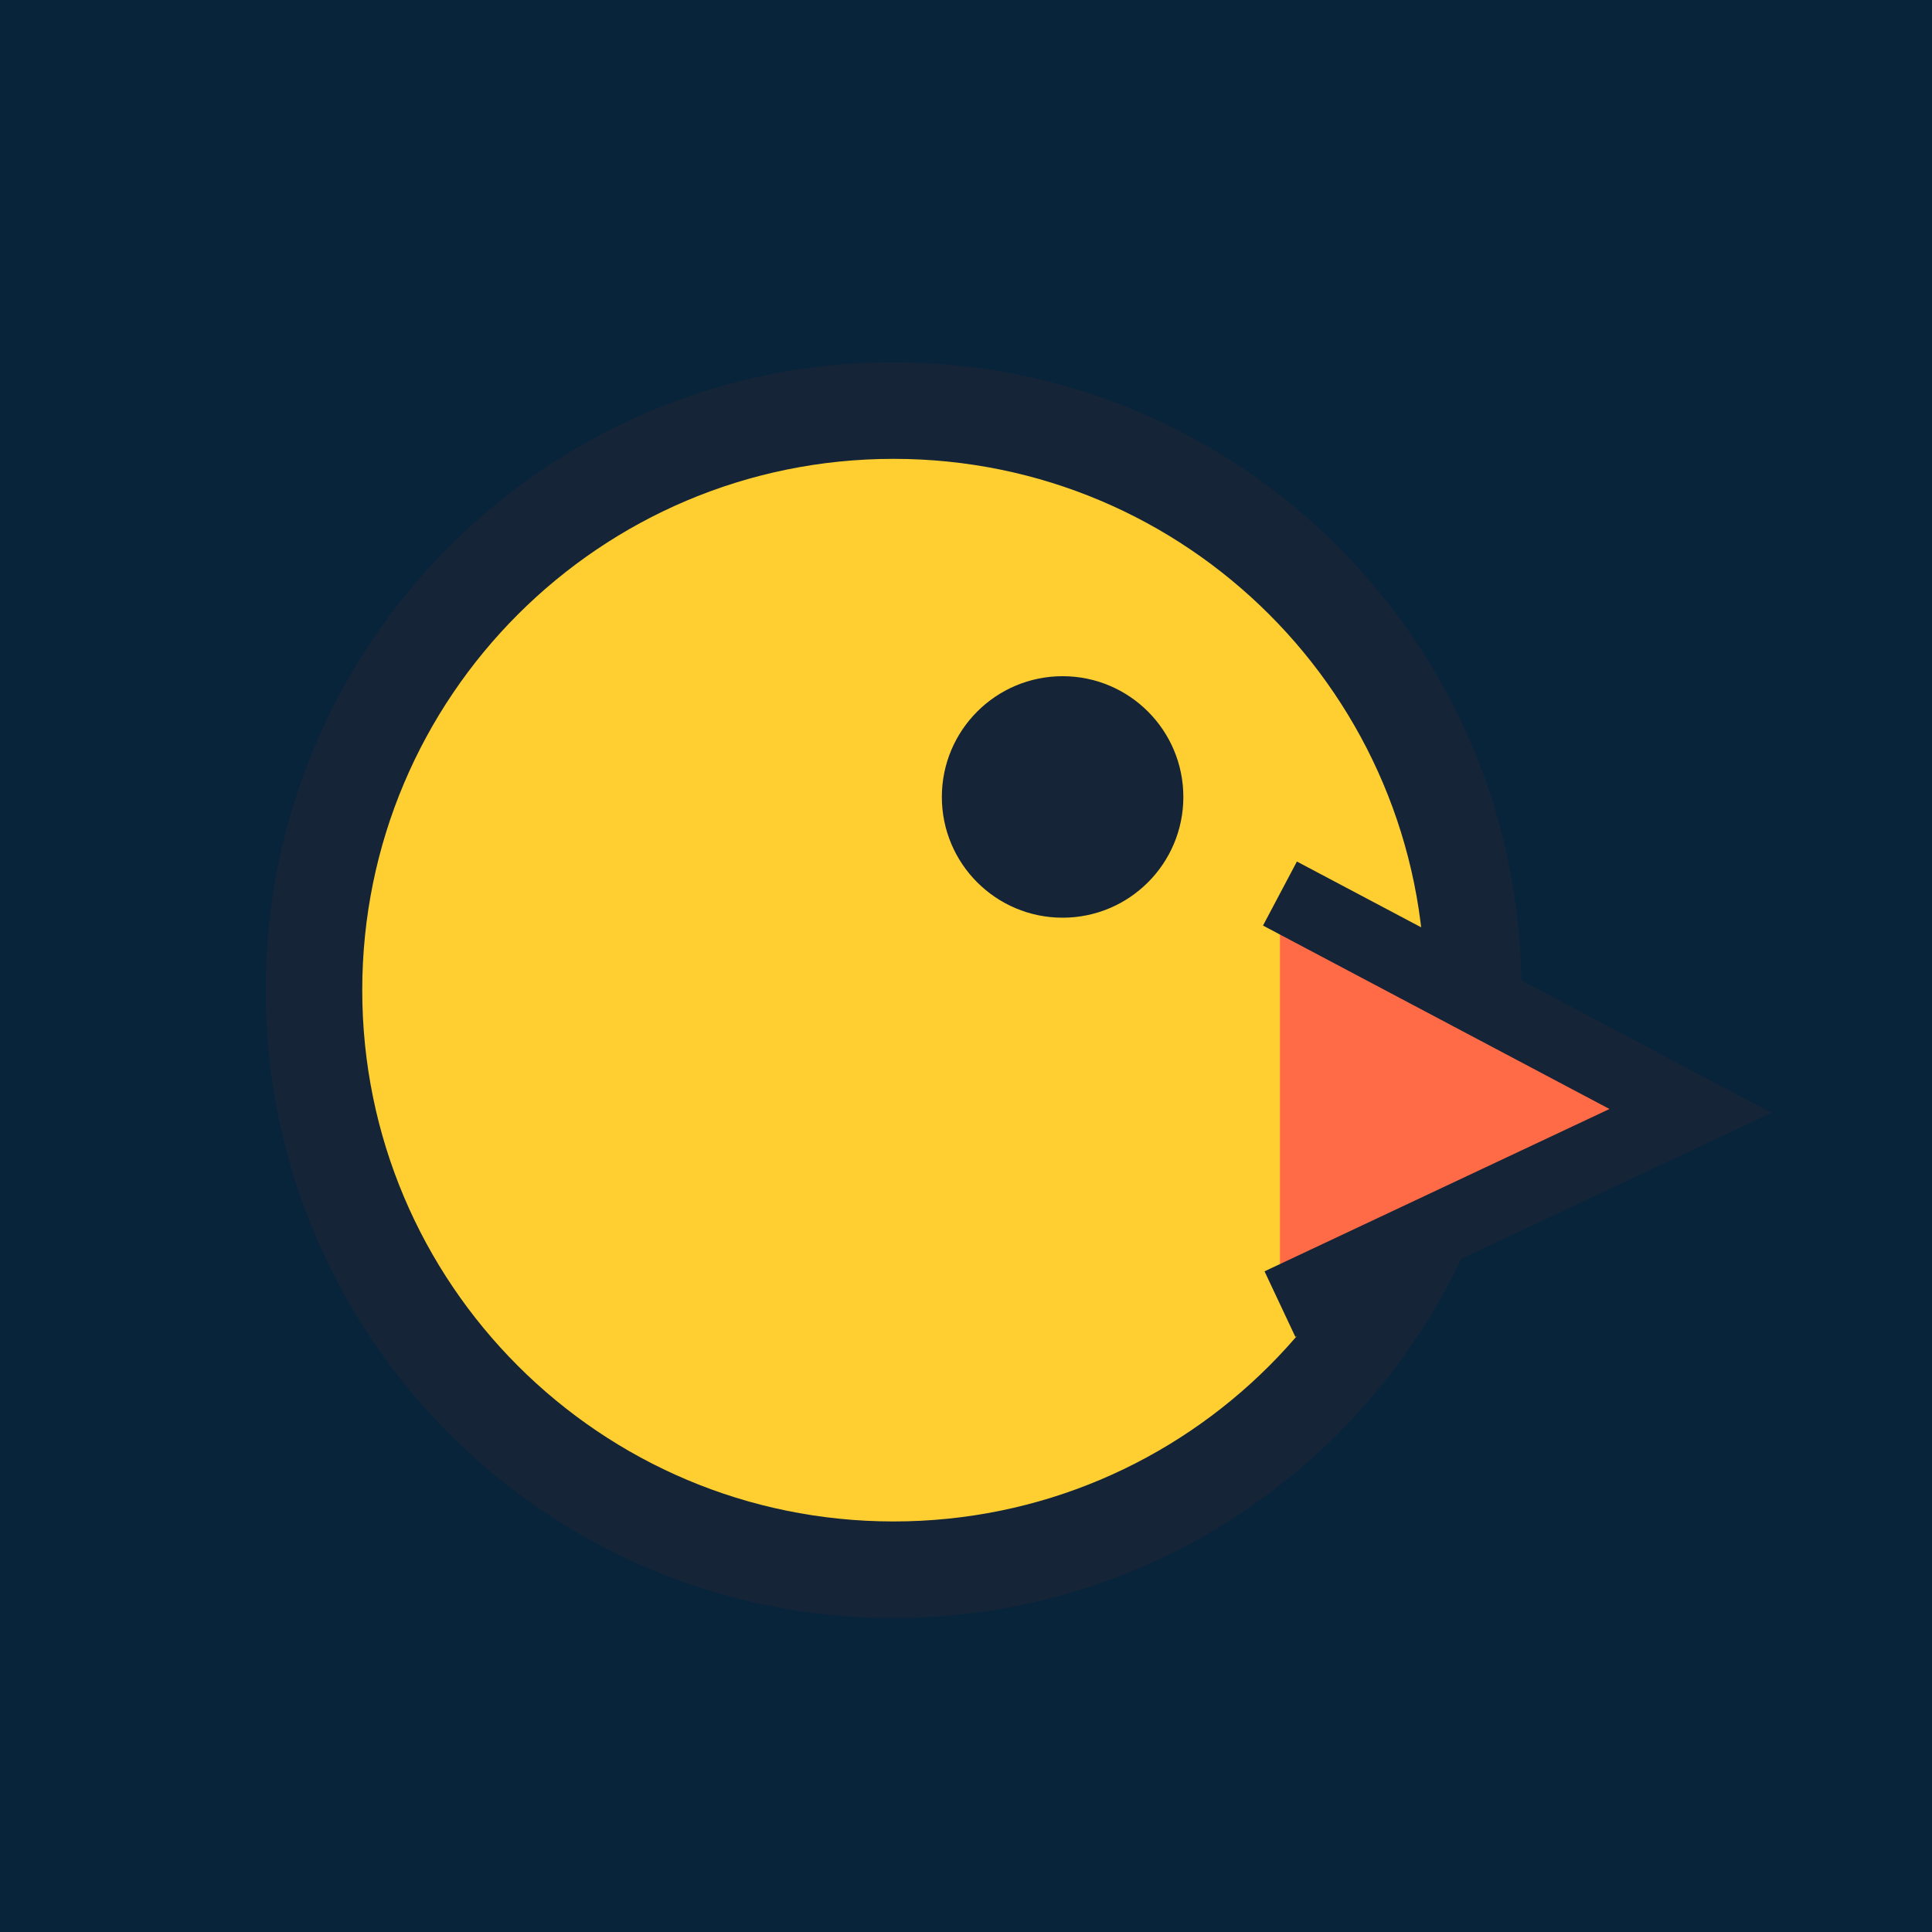
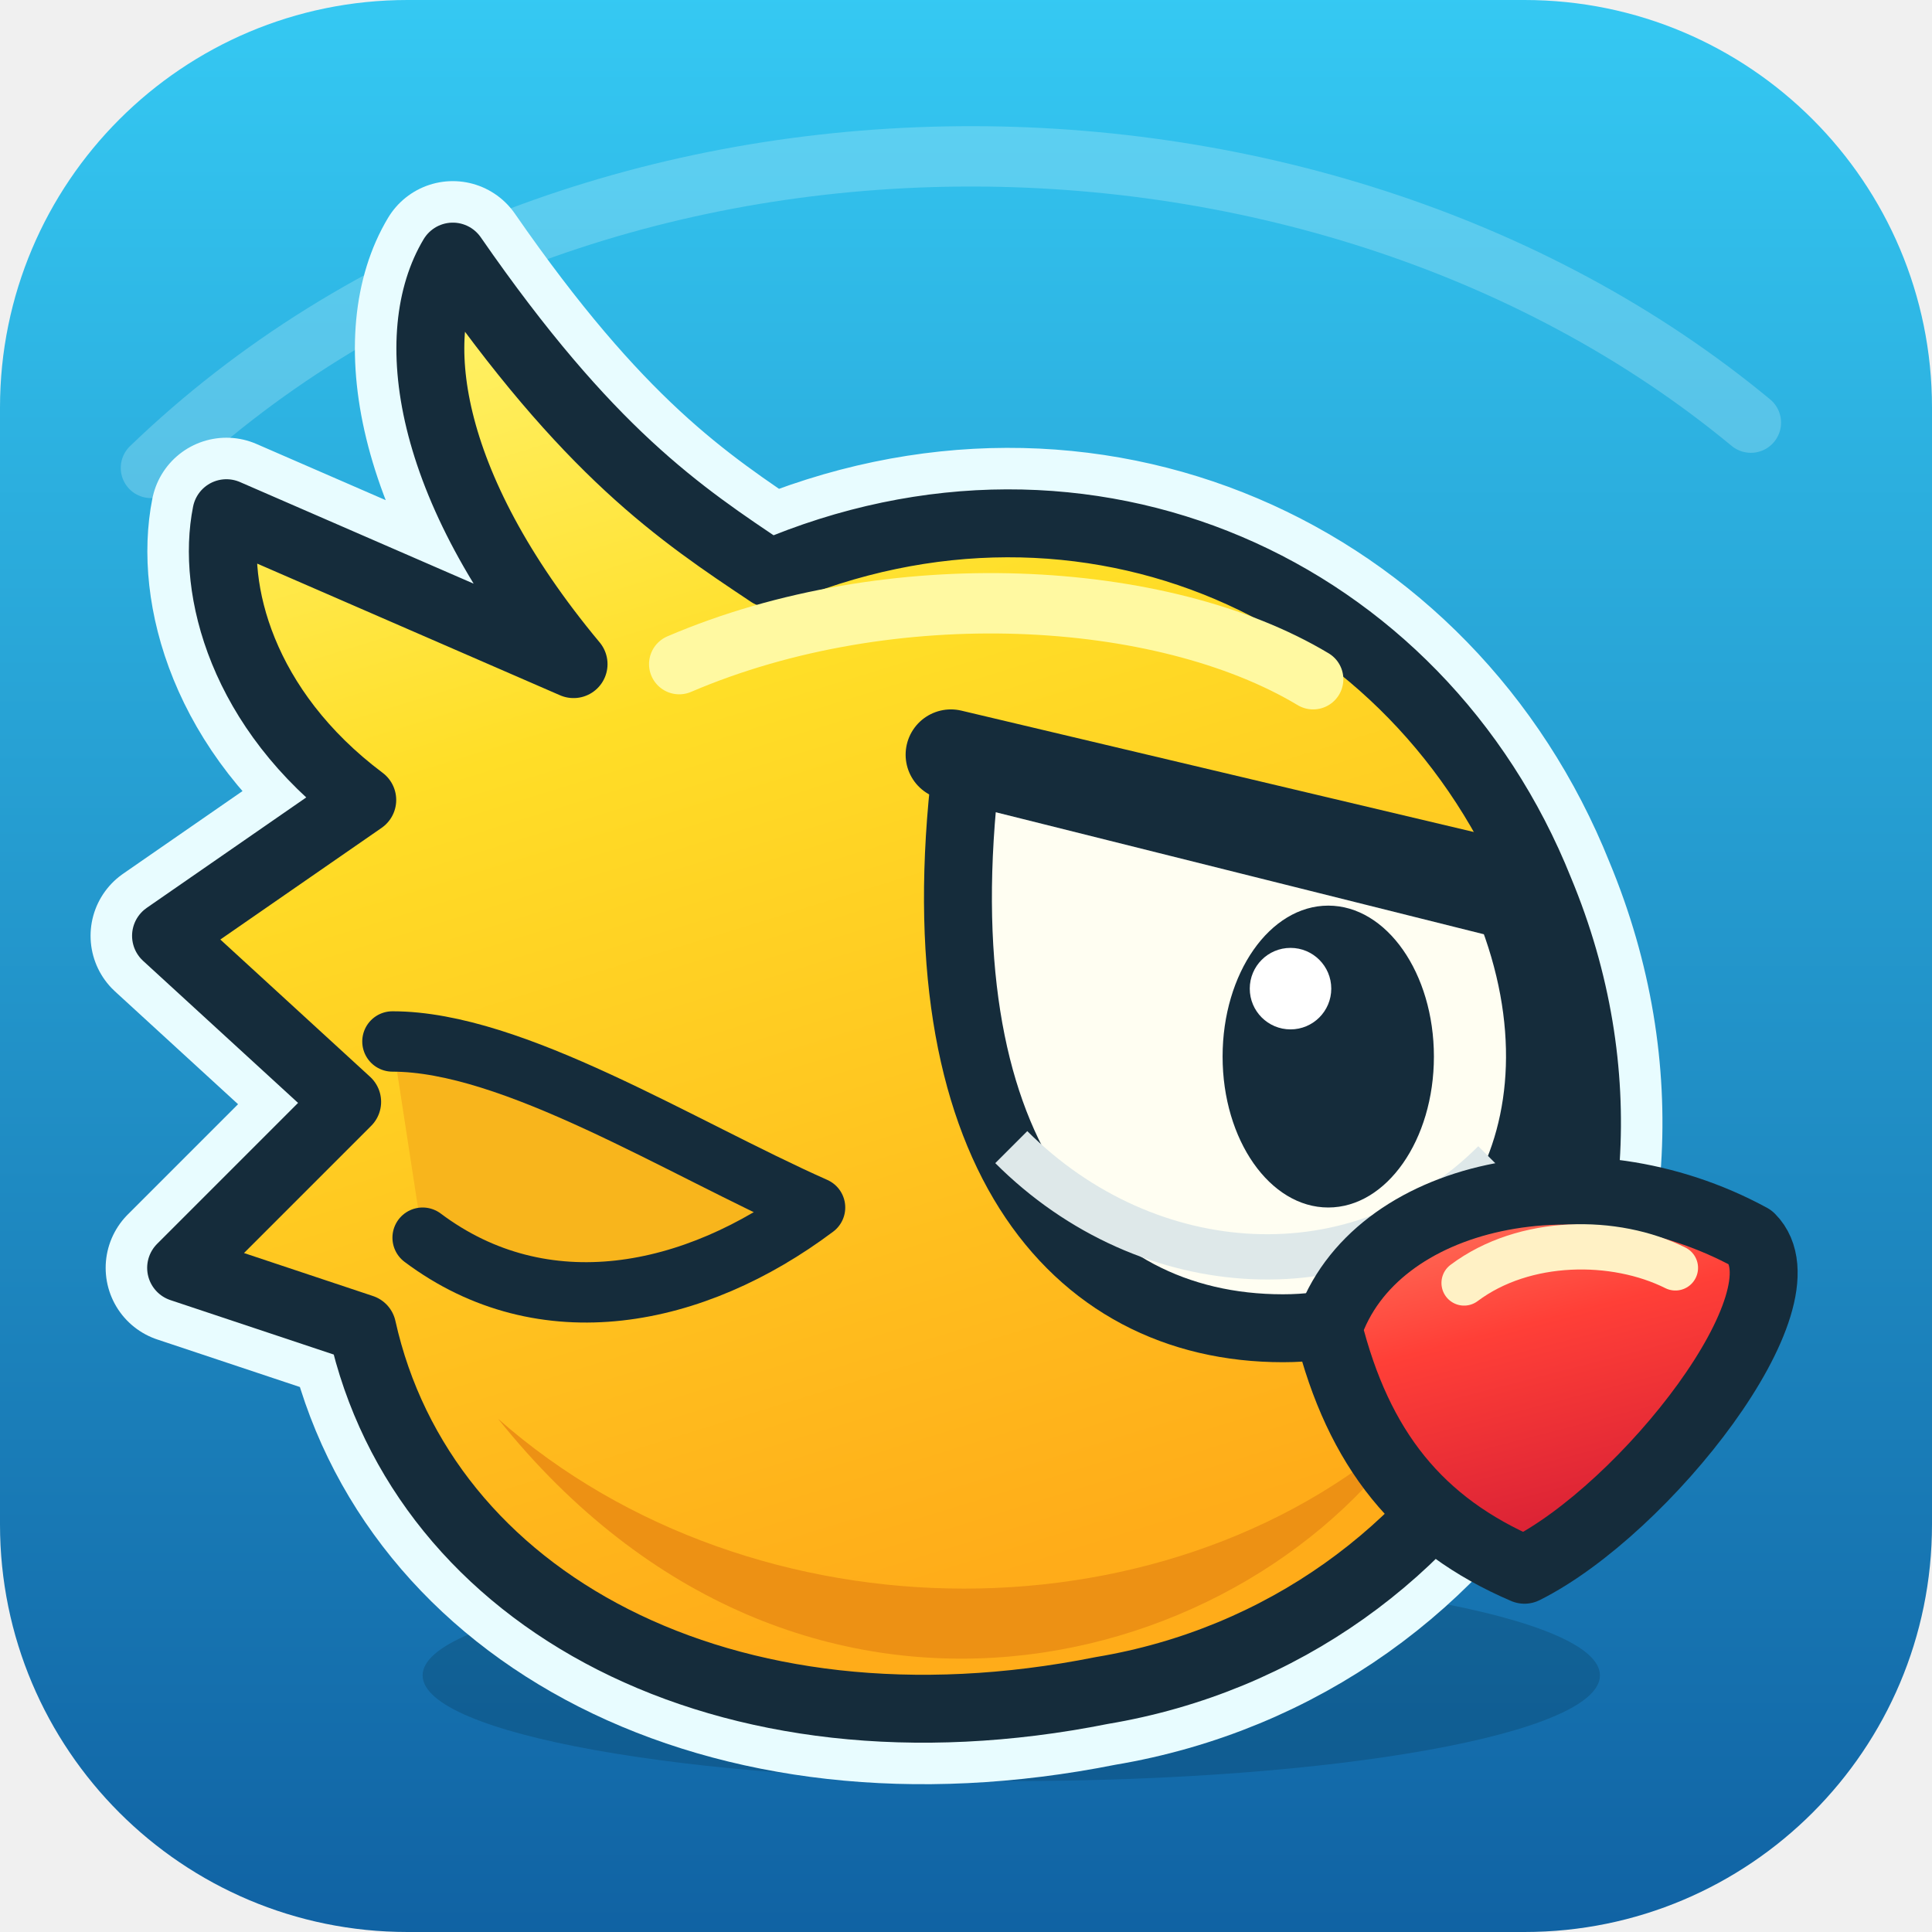
- <svg xmlns="http://www.w3.org/2000/svg" viewBox="0 0 80 80">
-   <path fill="#08243b" d="M0 0h80v80H0z" />
-   <g transform="translate(8 8)" stroke="#152436" stroke-width="4">
-     <circle cx="29" cy="33" r="24" fill="#ffcf32" />
-     <path d="m45 29 17 9-17 8" fill="#ff6b46" stroke-width="3" />
-     <circle cx="36" cy="25" r="5" fill="#152436" stroke="none" />
-   </g>
+ <svg xmlns="http://www.w3.org/2000/svg" viewBox="0 0 128 128">
+   <defs>
+     <linearGradient id="sky" x2="0" y2="1">
+       <stop stop-color="#35c9f3" />
+       <stop offset="1" stop-color="#1062a3" />
+     </linearGradient>
+     <linearGradient id="gold" x1="0" y1="0" x2=".3" y2="1">
+       <stop stop-color="#fff77a" />
+       <stop offset=".38" stop-color="#ffde27" />
+       <stop offset="1" stop-color="#ffac19" />
+     </linearGradient>
+     <linearGradient id="beak" x2=".3" y2="1">
+       <stop stop-color="#ff8066" />
+       <stop offset=".45" stop-color="#ff3f37" />
+       <stop offset="1" stop-color="#d82035" />
+     </linearGradient>
+     <path id="body" d="M24 53C16 47 14 39 15 34L38 44C28 32 27 22 30 17C39 30 45 34 51 38C72 29 94 39 102 59C112 83 97 108 73 112C48 117 28 106 24 88L12 84L23 73L11 62Z" />
+   </defs>
+   <rect width="128" height="128" rx="27" fill="url(#sky)" />
+   <path d="M10 31C38 4 87 4 116 28" fill="none" stroke="#e9ffff" stroke-opacity=".23" stroke-width="4" stroke-linecap="round" />
+   <ellipse cx="67" cy="111" rx="39" ry="7" fill="#073653" opacity=".28" />
+   <use href="#body" fill="none" stroke="#e8fcff" stroke-width="10" stroke-linejoin="round" />
+   <use href="#body" fill="url(#gold)" stroke="#152c3b" stroke-width="4.5" stroke-linejoin="round" />
+   <path d="M33 94C50 109 78 109 94 94C83 111 53 119 33 94Z" fill="#ed9114" />
+   <path d="M26 69C34 69 45 76 54 80C46 86 36 88 28 82" fill="#f8b51c" stroke="#152c3b" stroke-width="4" stroke-linecap="round" stroke-linejoin="round" />
+   <path d="M45 44C59 38 77 39 87 45" fill="none" stroke="#fff9a1" stroke-width="4" stroke-linecap="round" />
+   <path d="M64 51L100 60C106 75 98 88 85 88C71 88 61 76 64 51Z" fill="#fffef2" stroke="#152c3b" stroke-width="4.5" stroke-linejoin="round" />
+   <path d="M67 76C76 85 90 86 99 77" fill="none" stroke="#dee8e9" stroke-width="3" />
+   <ellipse cx="88" cy="70" rx="7" ry="10" fill="#152c3b" />
+   <circle cx="85.5" cy="65.5" r="2.7" fill="#fff" />
+   <path d="M63 50L101 59" fill="none" stroke="#152c3b" stroke-width="6" stroke-linecap="round" />
+   <path d="M88 88C91 79 105 76 116 82C120 86 109 100 101 104C94 101 90 96 88 88Z" fill="url(#beak)" stroke="#152c3b" stroke-width="4.5" stroke-linejoin="round" />
+   <path d="M97 85C101 82 107 82 111 84" fill="none" stroke="#fff1c5" stroke-width="3" stroke-linecap="round" />
</svg>
